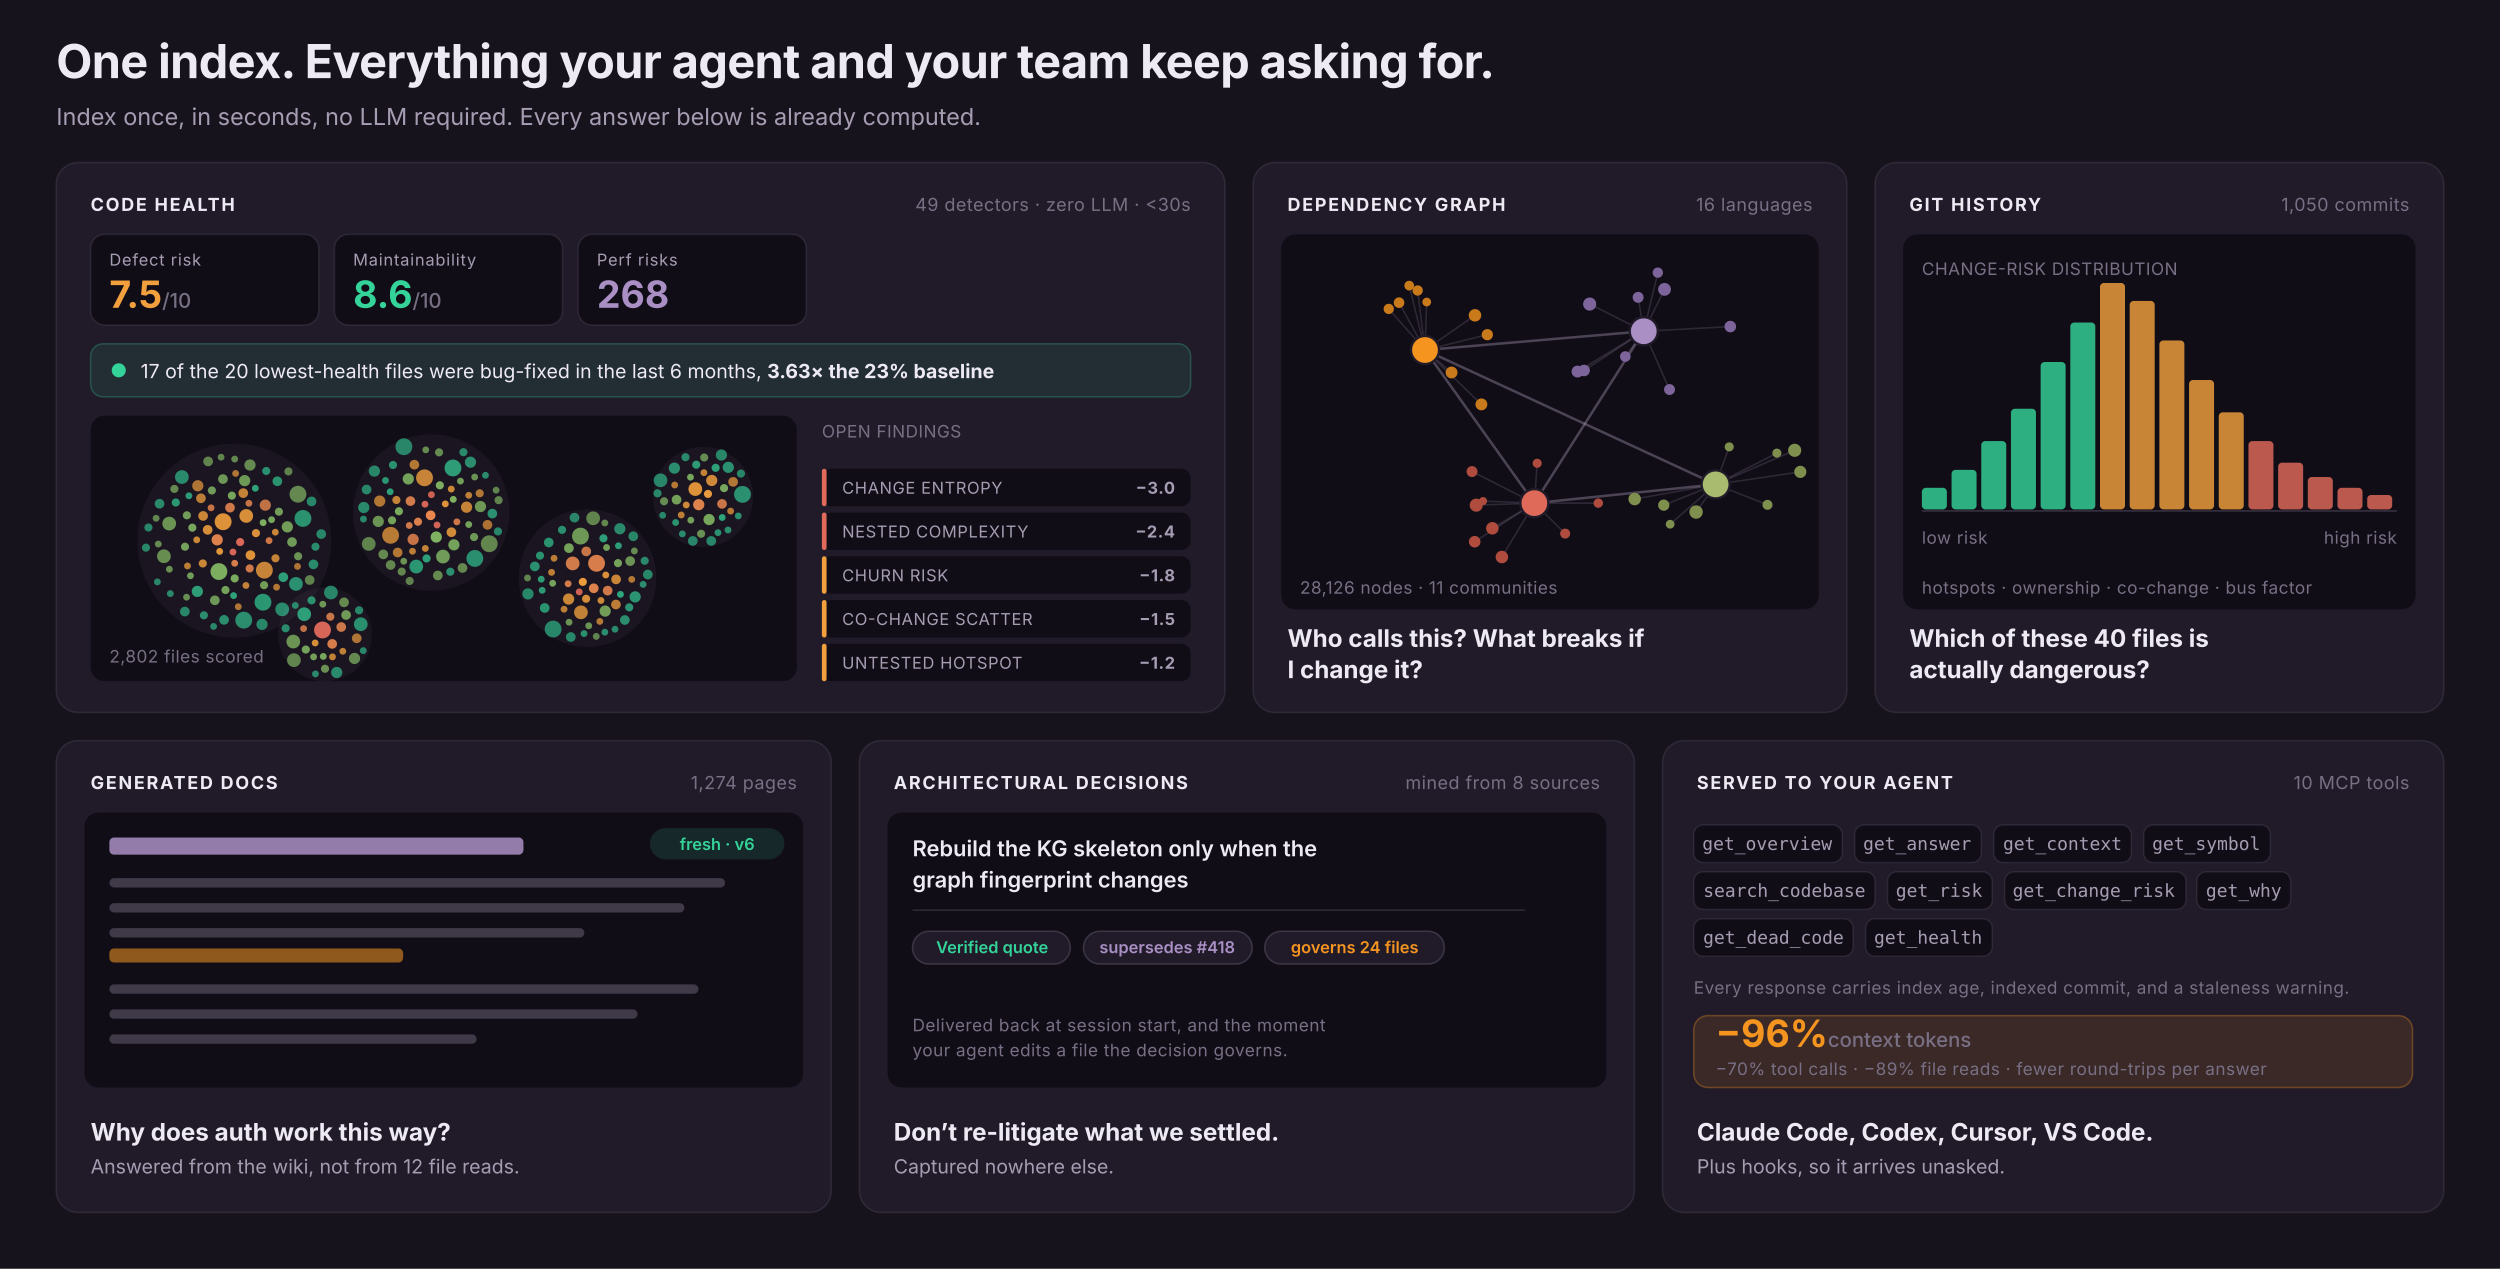
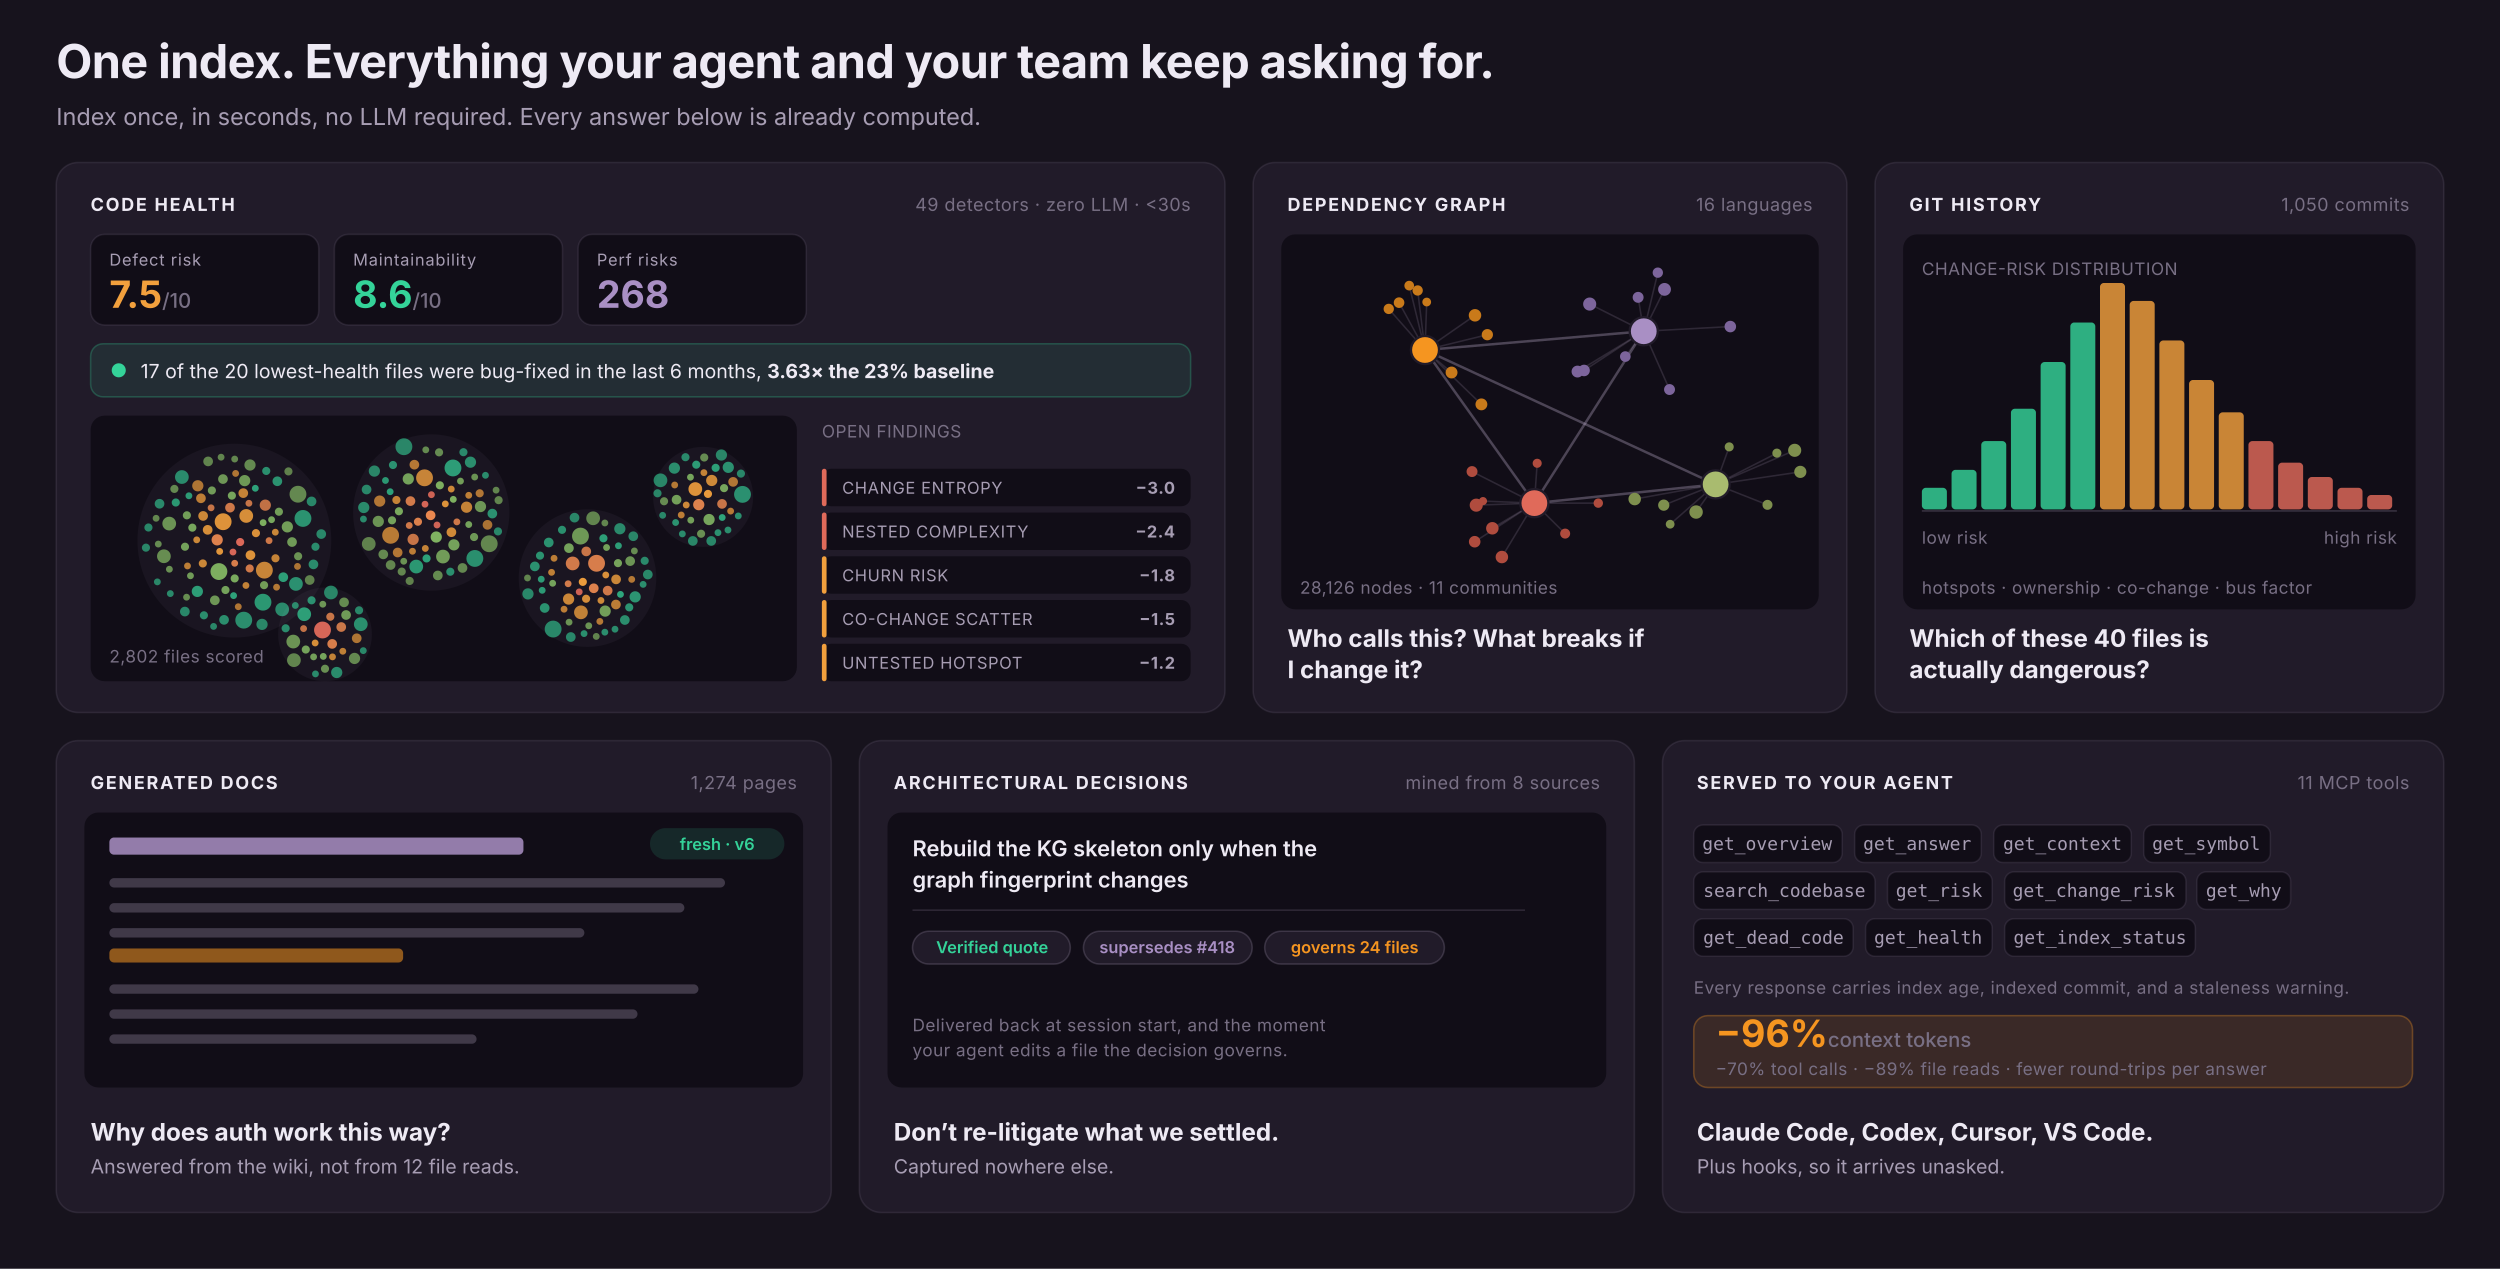
- <svg xmlns="http://www.w3.org/2000/svg" width="1600" height="812" viewBox="0 0 1600 812" role="img" aria-label="repowise: one index producing code health, a dependency graph, git history, generated docs, architectural decisions, and ten MCP tools">
+ <svg xmlns="http://www.w3.org/2000/svg" width="1600" height="812" viewBox="0 0 1600 812" role="img" aria-label="repowise: one index producing code health, a dependency graph, git history, generated docs, architectural decisions, and eleven MCP tools">
  <style>
  text { font-family: -apple-system, BlinkMacSystemFont, "Segoe UI", Inter, Helvetica, Arial, sans-serif; }
  .h1   { font-size: 30px; font-weight: 700; fill: #EEEAF4; letter-spacing: -.4px; }
  .sub  { font-size: 15px; fill: #A79DB3; }
  .lbl  { font-size: 11.5px; font-weight: 700; fill: #EEEAF4; letter-spacing: 1.1px; }
  .kick { font-size: 11.5px; fill: #786F84; letter-spacing: .3px; }
  .cap  { font-size: 11px; fill: #786F84; letter-spacing: .3px; }
  .out  { font-size: 15.5px; font-weight: 650; fill: #EEEAF4; }
  .outsub { font-size: 12.5px; fill: #A79DB3; }
  .chiplbl { font-size: 10.5px; fill: #A79DB3; letter-spacing: .5px; text-transform: uppercase; }
  .chipval { font-size: 24px; font-weight: 700; }
  .chipunit { font-size: 13px; font-weight: 500; fill: #786F84; }
  .trust { font-size: 12.5px; fill: #EEEAF4; }
  .find { font-size: 10.5px; fill: #A79DB3; letter-spacing: .4px; }
  .dec  { font-size: 14px; font-weight: 600; fill: #EEEAF4; }
  .pill { font-size: 10.5px; font-weight: 600; }
  .mono { font-size: 11.5px; fill: #A79DB3; font-family: ui-monospace, SFMono-Regular, "SF Mono", Menlo, Consolas, monospace; }
</style>
  <rect width="1600" height="812" fill="#17131D" />
  <text x="36" y="50" class="h1">One index. Everything your agent and your team keep asking for.</text>
  <text x="36" y="80" class="sub">Index once, in seconds, no LLM required. Every answer below is already computed.</text>
  <rect x="36" y="104" width="748" height="352" rx="14" fill="#211B29" stroke="rgba(213,197,232,.10)" stroke-width="1" />
  <text x="58" y="135" class="lbl">CODE HEALTH</text>
  <text x="762" y="135" class="kick" text-anchor="end">49 detectors · zero LLM · &lt;30s</text>
  <rect x="58" y="150" width="146" height="58" rx="9" fill="#110D17" stroke="rgba(213,197,232,.10)" />
  <text x="70" y="170" class="chiplbl">Defect risk</text>
  <text x="70" y="197" class="chipval" fill="#F2A03D">7.5<tspan class="chipunit">/10</tspan>
  </text>
  <rect x="214" y="150" width="146" height="58" rx="9" fill="#110D17" stroke="rgba(213,197,232,.10)" />
  <text x="226" y="170" class="chiplbl">Maintainability</text>
  <text x="226" y="197" class="chipval" fill="#34D399">8.6<tspan class="chipunit">/10</tspan>
  </text>
  <rect x="370" y="150" width="146" height="58" rx="9" fill="#110D17" stroke="rgba(213,197,232,.10)" />
  <text x="382" y="170" class="chiplbl">Perf risks</text>
  <text x="382" y="197" class="chipval" fill="#A98FC4">268<tspan class="chipunit" />
  </text>
  <rect x="58" y="220" width="704" height="34" rx="8" fill="rgba(52,211,153,.10)" stroke="rgba(52,211,153,.26)" />
  <circle cx="76" cy="237" r="4.5" fill="#34D399" />
  <text x="90" y="242" class="trust">17 of the 20 lowest-health files were bug-fixed in the last 6 months, <tspan font-weight="700">3.63× the 23% baseline</tspan>
  </text>
  <rect x="58" y="266" width="452" height="170" rx="9" fill="#110D17" />
  <clipPath id="galaxy">
    <rect x="58" y="266" width="452" height="170" rx="9" />
  </clipPath>
  <g clip-path="url(#galaxy)">
    <circle cx="150" cy="346" r="62" fill="rgba(213,197,232,.05)" />
    <circle cx="140.1" cy="365.8" r="5.4" fill="#8FCB6B" opacity="0.84" />
    <circle cx="157.6" cy="330.2" r="4.4" fill="#F2A03D" opacity="0.87" />
    <circle cx="139.0" cy="345.5" r="3.6" fill="#EE8A50" opacity="0.92" />
    <circle cx="152.5" cy="388.3" r="2.2" fill="#F2A03D" opacity="0.69" />
    <circle cx="169.2" cy="364.9" r="5.4" fill="#F2A03D" opacity="0.80" />
    <circle cx="190.4" cy="362.5" r="2.2" fill="#F2A03D" opacity="0.68" />
    <circle cx="200.6" cy="361.2" r="3.1" fill="#34D399" opacity="0.62" />
    <circle cx="108.3" cy="335.1" r="4.4" fill="#8FCB6B" opacity="0.69" />
    <circle cx="168.3" cy="385.4" r="5.4" fill="#34D399" opacity="0.68" />
    <circle cx="189.4" cy="373.7" r="4.4" fill="#34D399" opacity="0.65" />
    <circle cx="156.6" cy="307.6" r="3.6" fill="#8FCB6B" opacity="0.72" />
    <circle cx="150.2" cy="370.2" r="2.6" fill="#8FCB6B" opacity="0.82" />
    <circle cx="137.5" cy="384.2" r="3.1" fill="#8FCB6B" opacity="0.71" />
    <circle cx="136.7" cy="400.9" r="2.2" fill="#34D399" opacity="0.59" />
    <circle cx="100.7" cy="372.4" r="2.2" fill="#34D399" opacity="0.59" />
    <circle cx="102.1" cy="322.4" r="3.1" fill="#34D399" opacity="0.61" />
    <circle cx="126.3" cy="378.5" r="3.6" fill="#34D399" opacity="0.71" />
    <circle cx="142.8" cy="333.9" r="5.4" fill="#F2A03D" opacity="0.90" />
    <circle cx="118.3" cy="391.4" r="3.1" fill="#34D399" opacity="0.60" />
    <circle cx="160.3" cy="355.3" r="3.1" fill="#F2A03D" opacity="0.90" />
    <circle cx="169.8" cy="323.3" r="3.6" fill="#EE8A50" opacity="0.78" />
    <circle cx="135.6" cy="313.9" r="2.6" fill="#8FCB6B" opacity="0.74" />
    <circle cx="201.9" cy="349.9" r="2.6" fill="#34D399" opacity="0.62" />
    <circle cx="186.9" cy="346.9" r="3.1" fill="#8FCB6B" opacity="0.73" />
    <circle cx="193.9" cy="331.8" r="5.4" fill="#34D399" opacity="0.66" />
    <circle cx="190.7" cy="316.3" r="5.4" fill="#8FCB6B" opacity="0.63" />
    <circle cx="121.9" cy="368.5" r="2.2" fill="#8FCB6B" opacity="0.74" />
    <circle cx="129.8" cy="360.6" r="2.6" fill="#F2A03D" opacity="0.82" />
    <circle cx="172.2" cy="346.0" r="2.2" fill="#EE8A50" opacity="0.84" />
    <circle cx="118.4" cy="349.9" r="2.6" fill="#8FCB6B" opacity="0.77" />
    <circle cx="119.4" cy="382.2" r="2.2" fill="#8FCB6B" opacity="0.66" />
    <circle cx="178.5" cy="327.5" r="2.6" fill="#8FCB6B" opacity="0.75" />
    <circle cx="111.6" cy="312.9" r="2.6" fill="#8FCB6B" opacity="0.63" />
    <circle cx="170.4" cy="301.4" r="2.6" fill="#34D399" opacity="0.64" />
    <circle cx="101.3" cy="348.2" r="2.2" fill="#8FCB6B" opacity="0.65" />
    <circle cx="205.6" cy="341.8" r="3.1" fill="#34D399" opacity="0.60" />
    <circle cx="181.3" cy="369.4" r="3.1" fill="#34D399" opacity="0.72" />
    <circle cx="160.0" cy="297.6" r="3.6" fill="#8FCB6B" opacity="0.64" />
    <circle cx="108.4" cy="364.3" r="2.2" fill="#8FCB6B" opacity="0.67" />
    <circle cx="159.8" cy="363.8" r="2.6" fill="#EE8A50" opacity="0.85" />
    <circle cx="104.9" cy="356.0" r="4.4" fill="#8FCB6B" opacity="0.66" />
    <circle cx="99.9" cy="331.7" r="2.2" fill="#8FCB6B" opacity="0.62" />
    <circle cx="130.0" cy="330.2" r="3.1" fill="#F2A03D" opacity="0.82" />
    <circle cx="133.2" cy="295.3" r="3.1" fill="#8FCB6B" opacity="0.61" />
    <circle cx="128.6" cy="318.9" r="3.1" fill="#F2A03D" opacity="0.75" />
    <circle cx="176.2" cy="340.6" r="2.2" fill="#F2A03D" opacity="0.81" />
    <circle cx="93.4" cy="350.5" r="2.6" fill="#34D399" opacity="0.59" />
    <circle cx="120.0" cy="362.2" r="2.2" fill="#F2A03D" opacity="0.75" />
    <circle cx="120.9" cy="317.3" r="2.2" fill="#34D399" opacity="0.70" />
    <circle cx="173.8" cy="332.6" r="2.2" fill="#8FCB6B" opacity="0.80" />
    <circle cx="177.5" cy="308.0" r="3.1" fill="#34D399" opacity="0.66" />
    <circle cx="149.1" cy="353.3" r="2.2" fill="#E06A5A" opacity="0.95" />
    <circle cx="143.4" cy="396.7" r="3.1" fill="#34D399" opacity="0.63" />
    <circle cx="126.6" cy="310.9" r="3.6" fill="#F2A03D" opacity="0.69" />
    <circle cx="147.2" cy="324.9" r="3.1" fill="#EE8A50" opacity="0.85" />
    <circle cx="148.4" cy="317.2" r="2.6" fill="#8FCB6B" opacity="0.79" />
    <circle cx="140.6" cy="352.9" r="2.2" fill="#F2A03D" opacity="0.92" />
    <circle cx="142.7" cy="306.6" r="3.1" fill="#8FCB6B" opacity="0.71" />
    <circle cx="150.8" cy="303.0" r="2.2" fill="#F2A03D" opacity="0.69" />
    <circle cx="183.9" cy="337.2" r="3.6" fill="#8FCB6B" opacity="0.75" />
    <circle cx="198.2" cy="371.2" r="3.1" fill="#8FCB6B" opacity="0.60" />
    <circle cx="167.7" cy="399.6" r="3.6" fill="#34D399" opacity="0.59" />
    <circle cx="95.0" cy="337.6" r="2.6" fill="#34D399" opacity="0.60" />
    <circle cx="150.2" cy="293.8" r="2.2" fill="#8FCB6B" opacity="0.62" />
    <circle cx="109.0" cy="379.9" r="2.2" fill="#34D399" opacity="0.61" />
    <circle cx="123.1" cy="337.7" r="2.6" fill="#8FCB6B" opacity="0.80" />
    <circle cx="159.3" cy="322.1" r="2.2" fill="#EE8A50" opacity="0.81" />
    <circle cx="157.4" cy="374.7" r="2.2" fill="#F2A03D" opacity="0.78" />
    <circle cx="184.6" cy="301.7" r="2.6" fill="#8FCB6B" opacity="0.59" />
    <circle cx="144.3" cy="377.6" r="2.6" fill="#8FCB6B" opacity="0.77" />
    <circle cx="130.5" cy="393.8" r="2.6" fill="#34D399" opacity="0.63" />
    <circle cx="163.8" cy="341.2" r="2.6" fill="#F2A03D" opacity="0.89" />
    <circle cx="177.0" cy="375.8" r="2.2" fill="#F2A03D" opacity="0.71" />
    <circle cx="150.2" cy="360.5" r="2.2" fill="#EE8A50" opacity="0.89" />
    <circle cx="155.7" cy="315.6" r="3.1" fill="#F2A03D" opacity="0.78" />
    <circle cx="180.6" cy="390.0" r="4.4" fill="#34D399" opacity="0.61" />
    <circle cx="176.3" cy="357.3" r="2.6" fill="#F2A03D" opacity="0.79" />
    <circle cx="156.0" cy="396.9" r="5.4" fill="#34D399" opacity="0.63" />
    <circle cx="153.7" cy="346.9" r="2.6" fill="#E06A5A" opacity="0.97" />
    <circle cx="135.1" cy="325.0" r="2.2" fill="#EE8A50" opacity="0.81" />
    <circle cx="119.6" cy="329.8" r="2.6" fill="#8FCB6B" opacity="0.75" />
    <circle cx="116.4" cy="305.3" r="4.4" fill="#34D399" opacity="0.62" />
    <circle cx="169.0" cy="374.5" r="2.6" fill="#8FCB6B" opacity="0.75" />
    <circle cx="141.5" cy="292.6" r="2.2" fill="#8FCB6B" opacity="0.61" />
    <circle cx="125.9" cy="345.5" r="2.2" fill="#F2A03D" opacity="0.82" />
    <circle cx="163.4" cy="312.5" r="2.2" fill="#34D399" opacity="0.74" />
    <circle cx="112.5" cy="321.6" r="2.6" fill="#34D399" opacity="0.68" />
    <circle cx="199.4" cy="320.9" r="3.1" fill="#34D399" opacity="0.60" />
    <circle cx="168.4" cy="334.5" r="2.2" fill="#8FCB6B" opacity="0.84" />
    <circle cx="132.9" cy="339.1" r="3.1" fill="#F2A03D" opacity="0.87" />
    <circle cx="190.8" cy="356.0" r="2.6" fill="#8FCB6B" opacity="0.69" />
    <circle cx="149.5" cy="381.2" r="2.2" fill="#34D399" opacity="0.74" />
    <circle cx="276" cy="328" r="50" fill="rgba(213,197,232,.05)" />
    <circle cx="250.0" cy="342.6" r="5.4" fill="#F2A03D" opacity="0.73" />
    <circle cx="262.7" cy="320.7" r="3.1" fill="#EE8A50" opacity="0.86" />
    <circle cx="307.0" cy="315.7" r="2.6" fill="#F2A03D" opacity="0.70" />
    <circle cx="303.9" cy="357.4" r="5.4" fill="#34D399" opacity="0.64" />
    <circle cx="251.5" cy="297.6" r="2.6" fill="#34D399" opacity="0.65" />
    <circle cx="250.0" cy="361.6" r="3.1" fill="#8FCB6B" opacity="0.62" />
    <circle cx="258.5" cy="285.9" r="5.4" fill="#34D399" opacity="0.59" />
    <circle cx="315.1" cy="328.7" r="3.1" fill="#34D399" opacity="0.65" />
    <circle cx="261.3" cy="306.5" r="3.6" fill="#8FCB6B" opacity="0.77" />
    <circle cx="290.5" cy="348.7" r="3.6" fill="#8FCB6B" opacity="0.77" />
    <circle cx="296.6" cy="289.4" r="2.6" fill="#34D399" opacity="0.61" />
    <circle cx="266.4" cy="362.6" r="4.4" fill="#34D399" opacity="0.68" />
    <circle cx="280.2" cy="368.3" r="3.1" fill="#8FCB6B" opacity="0.64" />
    <circle cx="283.5" cy="356.2" r="4.4" fill="#8FCB6B" opacity="0.74" />
    <circle cx="303.8" cy="305.3" r="2.2" fill="#8FCB6B" opacity="0.68" />
    <circle cx="313.1" cy="348.0" r="5.4" fill="#8FCB6B" opacity="0.62" />
    <circle cx="253.7" cy="320.0" r="2.6" fill="#F2A03D" opacity="0.79" />
    <circle cx="242.1" cy="333.7" r="3.6" fill="#8FCB6B" opacity="0.69" />
    <circle cx="265.2" cy="297.4" r="3.1" fill="#F2A03D" opacity="0.71" />
    <circle cx="272.0" cy="322.7" r="2.2" fill="#E06A5A" opacity="0.94" />
    <circle cx="300.0" cy="317.0" r="2.2" fill="#F2A03D" opacity="0.76" />
    <circle cx="232.6" cy="332.2" r="2.2" fill="#34D399" opacity="0.61" />
    <circle cx="261.9" cy="336.3" r="2.2" fill="#EE8A50" opacity="0.85" />
    <circle cx="234.6" cy="313.3" r="3.1" fill="#34D399" opacity="0.60" />
    <circle cx="264.4" cy="345.2" r="3.6" fill="#EE8A50" opacity="0.81" />
    <circle cx="300.0" cy="335.7" r="2.2" fill="#8FCB6B" opacity="0.77" />
    <circle cx="289.9" cy="299.5" r="5.4" fill="#34D399" opacity="0.71" />
    <circle cx="279.7" cy="336.0" r="2.2" fill="#E06A5A" opacity="0.92" />
    <circle cx="288.8" cy="313.0" r="2.2" fill="#F2A03D" opacity="0.82" />
    <circle cx="307.5" cy="324.2" r="3.6" fill="#8FCB6B" opacity="0.71" />
    <circle cx="303.4" cy="343.7" r="2.6" fill="#8FCB6B" opacity="0.72" />
    <circle cx="279.2" cy="343.7" r="3.6" fill="#8FCB6B" opacity="0.86" />
    <circle cx="271.7" cy="305.8" r="5.4" fill="#F2A03D" opacity="0.80" />
    <circle cx="285.0" cy="322.5" r="2.2" fill="#F2A03D" opacity="0.90" />
    <circle cx="239.6" cy="301.5" r="3.6" fill="#34D399" opacity="0.59" />
    <circle cx="245.3" cy="354.8" r="3.1" fill="#8FCB6B" opacity="0.63" />
    <circle cx="258.4" cy="359.2" r="2.2" fill="#8FCB6B" opacity="0.68" />
    <circle cx="298.6" cy="324.6" r="3.6" fill="#F2A03D" opacity="0.79" />
    <circle cx="275.6" cy="329.8" r="3.1" fill="#EE8A50" opacity="0.98" />
    <circle cx="243.0" cy="320.7" r="3.6" fill="#F2A03D" opacity="0.70" />
    <circle cx="288.2" cy="365.9" r="2.6" fill="#34D399" opacity="0.64" />
    <circle cx="255.3" cy="327.2" r="2.6" fill="#8FCB6B" opacity="0.81" />
    <circle cx="236.0" cy="348.1" r="4.4" fill="#8FCB6B" opacity="0.60" />
    <circle cx="317.5" cy="313.7" r="2.2" fill="#8FCB6B" opacity="0.61" />
    <circle cx="310.7" cy="304.2" r="2.2" fill="#34D399" opacity="0.62" />
    <circle cx="292.4" cy="334.0" r="2.2" fill="#EE8A50" opacity="0.84" />
    <circle cx="281.5" cy="310.6" r="2.6" fill="#8FCB6B" opacity="0.84" />
    <circle cx="273.0" cy="357.4" r="2.6" fill="#34D399" opacity="0.73" />
    <circle cx="281.0" cy="289.5" r="2.6" fill="#8FCB6B" opacity="0.65" />
    <circle cx="276.1" cy="316.6" r="2.2" fill="#E06A5A" opacity="0.90" />
    <circle cx="246.7" cy="307.5" r="2.2" fill="#34D399" opacity="0.68" />
    <circle cx="312.0" cy="335.9" r="3.1" fill="#F2A03D" opacity="0.67" />
    <circle cx="232.8" cy="324.8" r="3.6" fill="#34D399" opacity="0.61" />
    <circle cx="250.9" cy="333.0" r="2.6" fill="#8FCB6B" opacity="0.77" />
    <circle cx="290.1" cy="319.6" r="2.2" fill="#8FCB6B" opacity="0.85" />
    <circle cx="257.1" cy="365.8" r="2.6" fill="#8FCB6B" opacity="0.62" />
    <circle cx="249.7" cy="314.7" r="2.2" fill="#34D399" opacity="0.73" />
    <circle cx="318.7" cy="340.1" r="2.6" fill="#34D399" opacity="0.60" />
    <circle cx="272.5" cy="287.9" r="2.2" fill="#8FCB6B" opacity="0.64" />
    <circle cx="264.0" cy="352.8" r="2.2" fill="#F2A03D" opacity="0.75" />
    <circle cx="296.0" cy="363.5" r="3.1" fill="#8FCB6B" opacity="0.63" />
    <circle cx="267.5" cy="333.9" r="2.6" fill="#EE8A50" opacity="0.91" />
    <circle cx="301.1" cy="295.8" r="3.6" fill="#34D399" opacity="0.63" />
    <circle cx="319.1" cy="320.1" r="2.6" fill="#8FCB6B" opacity="0.61" />
    <circle cx="254.5" cy="353.6" r="3.1" fill="#F2A03D" opacity="0.70" />
    <circle cx="272.2" cy="351.0" r="2.2" fill="#F2A03D" opacity="0.79" />
    <circle cx="262.2" cy="371.8" r="2.6" fill="#8FCB6B" opacity="0.59" />
    <circle cx="294.7" cy="307.9" r="2.2" fill="#8FCB6B" opacity="0.75" />
    <circle cx="288.9" cy="340.6" r="3.1" fill="#F2A03D" opacity="0.84" />
    <circle cx="376" cy="370" r="44" fill="rgba(213,197,232,.05)" />
    <circle cx="403.3" cy="359.1" r="3.1" fill="#8FCB6B" opacity="0.70" />
    <circle cx="411.6" cy="374.0" r="2.2" fill="#34D399" opacity="0.63" />
    <circle cx="371.8" cy="391.9" r="4.4" fill="#F2A03D" opacity="0.77" />
    <circle cx="388.9" cy="378.0" r="3.1" fill="#EE8A50" opacity="0.85" />
    <circle cx="379.6" cy="331.7" r="4.4" fill="#8FCB6B" opacity="0.61" />
    <circle cx="354.0" cy="402.6" r="5.4" fill="#34D399" opacity="0.60" />
    <circle cx="387.3" cy="391.1" r="3.6" fill="#8FCB6B" opacity="0.75" />
    <circle cx="375.2" cy="352.9" r="3.1" fill="#EE8A50" opacity="0.82" />
    <circle cx="371.5" cy="343.1" r="5.4" fill="#8FCB6B" opacity="0.72" />
    <circle cx="402.7" cy="388.7" r="2.6" fill="#34D399" opacity="0.67" />
    <circle cx="381.8" cy="360.5" r="5.4" fill="#EE8A50" opacity="0.89" />
    <circle cx="384.6" cy="384.3" r="2.2" fill="#F2A03D" opacity="0.83" />
    <circle cx="396.7" cy="338.4" r="3.6" fill="#34D399" opacity="0.61" />
    <circle cx="375.1" cy="383.2" r="2.6" fill="#F2A03D" opacity="0.86" />
    <circle cx="346.4" cy="370.7" r="2.2" fill="#34D399" opacity="0.70" />
    <circle cx="376.8" cy="400.5" r="2.2" fill="#8FCB6B" opacity="0.69" />
    <circle cx="363.9" cy="383.4" r="3.6" fill="#F2A03D" opacity="0.82" />
    <circle cx="395.8" cy="349.3" r="2.2" fill="#34D399" opacity="0.71" />
    <circle cx="345.6" cy="355.6" r="2.6" fill="#34D399" opacity="0.66" />
    <circle cx="393.6" cy="402.7" r="2.2" fill="#34D399" opacity="0.62" />
    <circle cx="366.5" cy="360.6" r="4.4" fill="#EE8A50" opacity="0.86" />
    <circle cx="397.1" cy="380.4" r="2.2" fill="#34D399" opacity="0.76" />
    <circle cx="351.2" cy="347.2" r="3.1" fill="#34D399" opacity="0.66" />
    <circle cx="386.2" cy="344.5" r="2.6" fill="#34D399" opacity="0.72" />
    <circle cx="353.0" cy="366.3" r="2.2" fill="#F2A03D" opacity="0.76" />
    <circle cx="359.7" cy="339.1" r="2.6" fill="#34D399" opacity="0.64" />
    <circle cx="404.3" cy="370.8" r="2.2" fill="#F2A03D" opacity="0.71" />
    <circle cx="405.3" cy="343.2" r="3.1" fill="#34D399" opacity="0.59" />
    <circle cx="373.0" cy="372.4" r="2.6" fill="#F2A03D" opacity="0.96" />
    <circle cx="406.5" cy="382.0" r="3.6" fill="#34D399" opacity="0.67" />
    <circle cx="394.2" cy="386.9" r="3.1" fill="#F2A03D" opacity="0.75" />
    <circle cx="337.9" cy="380.1" r="3.6" fill="#34D399" opacity="0.60" />
    <circle cx="412.6" cy="358.9" r="2.6" fill="#34D399" opacity="0.61" />
    <circle cx="387.1" cy="404.6" r="2.2" fill="#34D399" opacity="0.63" />
    <circle cx="348.6" cy="389.1" r="3.1" fill="#34D399" opacity="0.66" />
    <circle cx="395.5" cy="360.4" r="2.6" fill="#8FCB6B" opacity="0.78" />
    <circle cx="337.6" cy="369.9" r="2.2" fill="#8FCB6B" opacity="0.61" />
    <circle cx="388.2" cy="350.4" r="2.2" fill="#8FCB6B" opacity="0.76" />
    <circle cx="365.3" cy="407.7" r="3.1" fill="#34D399" opacity="0.60" />
    <circle cx="381.6" cy="407.3" r="2.2" fill="#8FCB6B" opacity="0.61" />
    <circle cx="363.6" cy="373.6" r="2.2" fill="#EE8A50" opacity="0.87" />
    <circle cx="414.6" cy="367.7" r="3.1" fill="#34D399" opacity="0.60" />
    <circle cx="354.6" cy="357.3" r="2.2" fill="#F2A03D" opacity="0.75" />
    <circle cx="387.7" cy="368.0" r="2.2" fill="#F2A03D" opacity="0.88" />
    <circle cx="394.3" cy="370.8" r="3.1" fill="#F2A03D" opacity="0.81" />
    <circle cx="406.0" cy="352.6" r="2.2" fill="#8FCB6B" opacity="0.65" />
    <circle cx="399.9" cy="396.8" r="3.1" fill="#34D399" opacity="0.63" />
    <circle cx="380.0" cy="376.5" r="3.1" fill="#EE8A50" opacity="0.92" />
    <circle cx="370.7" cy="378.8" r="2.2" fill="#E06A5A" opacity="0.90" />
    <circle cx="364.1" cy="350.8" r="3.1" fill="#8FCB6B" opacity="0.77" />
    <circle cx="342.3" cy="362.5" r="3.1" fill="#34D399" opacity="0.65" />
    <circle cx="387.1" cy="334.7" r="2.2" fill="#8FCB6B" opacity="0.62" />
    <circle cx="367.7" cy="331.3" r="3.1" fill="#34D399" opacity="0.59" />
    <circle cx="353.7" cy="373.3" r="2.2" fill="#8FCB6B" opacity="0.77" />
    <circle cx="347.0" cy="377.8" r="2.2" fill="#34D399" opacity="0.69" />
    <circle cx="361.0" cy="389.9" r="2.2" fill="#F2A03D" opacity="0.75" />
    <circle cx="383.9" cy="397.7" r="2.2" fill="#F2A03D" opacity="0.71" />
    <circle cx="364.2" cy="398.2" r="2.2" fill="#8FCB6B" opacity="0.69" />
    <circle cx="373.8" cy="405.5" r="2.2" fill="#34D399" opacity="0.64" />
    <circle cx="450" cy="318" r="32" fill="rgba(213,197,232,.05)" />
    <circle cx="472.5" cy="330.2" r="2.2" fill="#34D399" opacity="0.64" />
    <circle cx="463.4" cy="312.4" r="2.6" fill="#8FCB6B" opacity="0.80" />
    <circle cx="424.1" cy="329.8" r="2.2" fill="#34D399" opacity="0.60" />
    <circle cx="439.2" cy="323.2" r="2.2" fill="#F2A03D" opacity="0.83" />
    <circle cx="475.2" cy="316.4" r="5.4" fill="#34D399" opacity="0.65" />
    <circle cx="445.0" cy="313.0" r="4.4" fill="#F2A03D" opacity="0.90" />
    <circle cx="445.6" cy="297.4" r="2.6" fill="#34D399" opacity="0.70" />
    <circle cx="453.8" cy="332.5" r="3.6" fill="#8FCB6B" opacity="0.79" />
    <circle cx="447.2" cy="323.0" r="3.6" fill="#EE8A50" opacity="0.92" />
    <circle cx="462.1" cy="322.5" r="3.1" fill="#EE8A50" opacity="0.82" />
    <circle cx="431.8" cy="310.4" r="2.2" fill="#F2A03D" opacity="0.72" />
    <circle cx="458.0" cy="299.4" r="2.6" fill="#34D399" opacity="0.72" />
    <circle cx="455.2" cy="346.2" r="3.1" fill="#34D399" opacity="0.60" />
    <circle cx="455.5" cy="307.5" r="3.6" fill="#F2A03D" opacity="0.83" />
    <circle cx="441.9" cy="305.4" r="2.2" fill="#8FCB6B" opacity="0.79" />
    <circle cx="432.4" cy="334.4" r="2.2" fill="#34D399" opacity="0.66" />
    <circle cx="433.0" cy="319.8" r="3.1" fill="#8FCB6B" opacity="0.76" />
    <circle cx="422.7" cy="307.4" r="4.4" fill="#34D399" opacity="0.59" />
    <circle cx="425.0" cy="320.8" r="2.6" fill="#8FCB6B" opacity="0.65" />
    <circle cx="466.1" cy="299.1" r="3.6" fill="#34D399" opacity="0.65" />
    <circle cx="450.7" cy="292.8" r="2.6" fill="#8FCB6B" opacity="0.65" />
    <circle cx="436.7" cy="341.7" r="2.2" fill="#34D399" opacity="0.62" />
    <circle cx="436.0" cy="329.6" r="2.2" fill="#F2A03D" opacity="0.75" />
    <circle cx="453.1" cy="316.1" r="2.6" fill="#F2A03D" opacity="0.95" />
    <circle cx="431.6" cy="299.6" r="3.6" fill="#34D399" opacity="0.63" />
    <circle cx="442.1" cy="332.9" r="2.2" fill="#8FCB6B" opacity="0.76" />
    <circle cx="448.7" cy="341.6" r="2.6" fill="#8FCB6B" opacity="0.67" />
    <circle cx="465.9" cy="339.2" r="2.2" fill="#34D399" opacity="0.63" />
    <circle cx="462.2" cy="331.2" r="2.2" fill="#34D399" opacity="0.75" />
    <circle cx="474.2" cy="303.1" r="2.6" fill="#34D399" opacity="0.60" />
    <circle cx="450.5" cy="302.5" r="2.2" fill="#F2A03D" opacity="0.78" />
    <circle cx="443.4" cy="346.2" r="3.1" fill="#34D399" opacity="0.59" />
    <circle cx="438.7" cy="292.6" r="2.6" fill="#34D399" opacity="0.61" />
    <circle cx="467.6" cy="327.1" r="2.2" fill="#F2A03D" opacity="0.72" />
    <circle cx="461.7" cy="291.2" r="3.6" fill="#34D399" opacity="0.59" />
    <circle cx="459.5" cy="340.9" r="2.2" fill="#34D399" opacity="0.65" />
    <circle cx="420.8" cy="315.7" r="2.6" fill="#34D399" opacity="0.59" />
    <circle cx="469.2" cy="308.4" r="3.1" fill="#F2A03D" opacity="0.70" />
    <circle cx="208" cy="406" r="30" fill="rgba(213,197,232,.05)" />
    <circle cx="215.5" cy="430.4" r="3.6" fill="#34D399" opacity="0.62" />
    <circle cx="194.3" cy="402.3" r="2.2" fill="#EE8A50" opacity="0.79" />
    <circle cx="230.9" cy="399.5" r="4.4" fill="#34D399" opacity="0.64" />
    <circle cx="206.4" cy="403.2" r="5.4" fill="#E06A5A" opacity="0.95" />
    <circle cx="226.9" cy="421.4" r="3.6" fill="#8FCB6B" opacity="0.63" />
    <circle cx="220.2" cy="385.5" r="3.1" fill="#8FCB6B" opacity="0.64" />
    <circle cx="194.7" cy="393.1" r="4.4" fill="#34D399" opacity="0.72" />
    <circle cx="187.7" cy="410.6" r="4.4" fill="#8FCB6B" opacity="0.69" />
    <circle cx="201.9" cy="431.3" r="2.2" fill="#34D399" opacity="0.61" />
    <circle cx="188.1" cy="422.5" r="4.4" fill="#8FCB6B" opacity="0.61" />
    <circle cx="219.4" cy="416.8" r="2.2" fill="#F2A03D" opacity="0.76" />
    <circle cx="200.7" cy="420.4" r="2.2" fill="#8FCB6B" opacity="0.76" />
    <circle cx="212.8" cy="420.4" r="2.2" fill="#F2A03D" opacity="0.77" />
    <circle cx="201.7" cy="411.5" r="2.2" fill="#F2A03D" opacity="0.87" />
    <circle cx="218.4" cy="401.3" r="3.1" fill="#EE8A50" opacity="0.83" />
    <circle cx="206.6" cy="386.7" r="2.2" fill="#8FCB6B" opacity="0.71" />
    <circle cx="211.4" cy="394.7" r="2.6" fill="#EE8A50" opacity="0.82" />
    <circle cx="182.8" cy="402.1" r="2.6" fill="#34D399" opacity="0.62" />
    <circle cx="212.6" cy="412.1" r="3.1" fill="#EE8A50" opacity="0.89" />
    <circle cx="232.5" cy="416.4" r="2.2" fill="#34D399" opacity="0.60" />
    <circle cx="221.5" cy="393.6" r="3.1" fill="#8FCB6B" opacity="0.73" />
    <circle cx="199.4" cy="384.2" r="2.6" fill="#34D399" opacity="0.65" />
    <circle cx="208.0" cy="428.0" r="2.6" fill="#8FCB6B" opacity="0.67" />
    <circle cx="211.8" cy="379.2" r="4.4" fill="#34D399" opacity="0.59" />
    <circle cx="206.9" cy="420.1" r="2.2" fill="#8FCB6B" opacity="0.79" />
    <circle cx="229.8" cy="390.6" r="2.6" fill="#34D399" opacity="0.60" />
    <circle cx="195.7" cy="415.7" r="2.6" fill="#8FCB6B" opacity="0.77" />
    <circle cx="228.3" cy="408.5" r="3.1" fill="#F2A03D" opacity="0.69" />
    <circle cx="189.0" cy="387.5" r="2.2" fill="#34D399" opacity="0.60" />
  </g>
  <text x="70" y="424" class="cap">2,802 files scored</text>
  <text x="526" y="280" class="cap">OPEN FINDINGS</text>
  <rect x="526" y="300" width="236" height="24" rx="6" fill="#110D17" />
  <rect x="526" y="300" width="3" height="24" rx="1.5" fill="#E06A5A" />
  <text x="539" y="316" class="find">CHANGE ENTROPY</text>
  <text x="752" y="316" class="find" fill="#E06A5A" text-anchor="end" font-weight="700">−3.0</text>
  <rect x="526" y="328" width="236" height="24" rx="6" fill="#110D17" />
  <rect x="526" y="328" width="3" height="24" rx="1.5" fill="#E06A5A" />
  <text x="539" y="344" class="find">NESTED COMPLEXITY</text>
  <text x="752" y="344" class="find" fill="#E06A5A" text-anchor="end" font-weight="700">−2.4</text>
  <rect x="526" y="356" width="236" height="24" rx="6" fill="#110D17" />
  <rect x="526" y="356" width="3" height="24" rx="1.5" fill="#F2A03D" />
  <text x="539" y="372" class="find">CHURN RISK</text>
  <text x="752" y="372" class="find" fill="#F2A03D" text-anchor="end" font-weight="700">−1.8</text>
  <rect x="526" y="384" width="236" height="24" rx="6" fill="#110D17" />
  <rect x="526" y="384" width="3" height="24" rx="1.5" fill="#F2A03D" />
  <text x="539" y="400" class="find">CO-CHANGE SCATTER</text>
  <text x="752" y="400" class="find" fill="#F2A03D" text-anchor="end" font-weight="700">−1.5</text>
  <rect x="526" y="412" width="236" height="24" rx="6" fill="#110D17" />
  <rect x="526" y="412" width="3" height="24" rx="1.5" fill="#F2A03D" />
  <text x="539" y="428" class="find">UNTESTED HOTSPOT</text>
  <text x="752" y="428" class="find" fill="#F2A03D" text-anchor="end" font-weight="700">−1.2</text>
  <rect x="802" y="104" width="380" height="352" rx="14" fill="#211B29" stroke="rgba(213,197,232,.10)" stroke-width="1" />
  <text x="824" y="135" class="lbl">DEPENDENCY GRAPH</text>
  <text x="1160" y="135" class="kick" text-anchor="end">16 languages</text>
  <rect x="820" y="150" width="344" height="240" rx="9" fill="#110D17" />
  <clipPath id="gclip">
    <rect x="820" y="150" width="344" height="240" rx="9" />
  </clipPath>
  <g clip-path="url(#gclip)">
    <line x1="944.0" y1="201.8" x2="912" y2="224" stroke="rgba(213,197,232,.15)" stroke-width="1" />
    <line x1="907.3" y1="185.9" x2="912" y2="224" stroke="rgba(213,197,232,.15)" stroke-width="1" />
    <line x1="913.1" y1="193.3" x2="912" y2="224" stroke="rgba(213,197,232,.15)" stroke-width="1" />
    <line x1="948.1" y1="258.8" x2="912" y2="224" stroke="rgba(213,197,232,.15)" stroke-width="1" />
    <line x1="901.9" y1="182.8" x2="912" y2="224" stroke="rgba(213,197,232,.15)" stroke-width="1" />
    <line x1="895.4" y1="193.7" x2="912" y2="224" stroke="rgba(213,197,232,.15)" stroke-width="1" />
    <line x1="888.8" y1="197.7" x2="912" y2="224" stroke="rgba(213,197,232,.15)" stroke-width="1" />
    <line x1="929.0" y1="238.4" x2="912" y2="224" stroke="rgba(213,197,232,.15)" stroke-width="1" />
    <line x1="951.9" y1="214.2" x2="912" y2="224" stroke="rgba(213,197,232,.15)" stroke-width="1" />
    <line x1="1040.2" y1="228.2" x2="1052" y2="212" stroke="rgba(213,197,232,.15)" stroke-width="1" />
    <line x1="1048.4" y1="190.3" x2="1052" y2="212" stroke="rgba(213,197,232,.15)" stroke-width="1" />
    <line x1="1068.5" y1="249.3" x2="1052" y2="212" stroke="rgba(213,197,232,.15)" stroke-width="1" />
    <line x1="1013.8" y1="237.1" x2="1052" y2="212" stroke="rgba(213,197,232,.15)" stroke-width="1" />
    <line x1="1009.6" y1="237.8" x2="1052" y2="212" stroke="rgba(213,197,232,.15)" stroke-width="1" />
    <line x1="1065.3" y1="185.2" x2="1052" y2="212" stroke="rgba(213,197,232,.15)" stroke-width="1" />
    <line x1="1017.4" y1="194.6" x2="1052" y2="212" stroke="rgba(213,197,232,.15)" stroke-width="1" />
    <line x1="1107.4" y1="209.0" x2="1052" y2="212" stroke="rgba(213,197,232,.15)" stroke-width="1" />
    <line x1="1061.0" y1="174.5" x2="1052" y2="212" stroke="rgba(213,197,232,.15)" stroke-width="1" />
    <line x1="944.8" y1="323.3" x2="982" y2="322" stroke="rgba(213,197,232,.15)" stroke-width="1" />
    <line x1="955.1" y1="338.1" x2="982" y2="322" stroke="rgba(213,197,232,.15)" stroke-width="1" />
    <line x1="1001.7" y1="341.5" x2="982" y2="322" stroke="rgba(213,197,232,.15)" stroke-width="1" />
    <line x1="1022.9" y1="322.0" x2="982" y2="322" stroke="rgba(213,197,232,.15)" stroke-width="1" />
    <line x1="961.2" y1="356.5" x2="982" y2="322" stroke="rgba(213,197,232,.15)" stroke-width="1" />
    <line x1="942.1" y1="301.8" x2="982" y2="322" stroke="rgba(213,197,232,.15)" stroke-width="1" />
    <line x1="943.8" y1="346.7" x2="982" y2="322" stroke="rgba(213,197,232,.15)" stroke-width="1" />
    <line x1="983.8" y1="296.5" x2="982" y2="322" stroke="rgba(213,197,232,.15)" stroke-width="1" />
    <line x1="949.1" y1="320.7" x2="982" y2="322" stroke="rgba(213,197,232,.15)" stroke-width="1" />
    <line x1="1131.2" y1="323.1" x2="1098" y2="310" stroke="rgba(213,197,232,.15)" stroke-width="1" />
    <line x1="1085.5" y1="327.7" x2="1098" y2="310" stroke="rgba(213,197,232,.15)" stroke-width="1" />
    <line x1="1106.7" y1="286.0" x2="1098" y2="310" stroke="rgba(213,197,232,.15)" stroke-width="1" />
    <line x1="1152.2" y1="302.0" x2="1098" y2="310" stroke="rgba(213,197,232,.15)" stroke-width="1" />
    <line x1="1068.9" y1="335.5" x2="1098" y2="310" stroke="rgba(213,197,232,.15)" stroke-width="1" />
    <line x1="1148.6" y1="288.2" x2="1098" y2="310" stroke="rgba(213,197,232,.15)" stroke-width="1" />
    <line x1="1064.8" y1="323.3" x2="1098" y2="310" stroke="rgba(213,197,232,.15)" stroke-width="1" />
    <line x1="1046.2" y1="319.4" x2="1098" y2="310" stroke="rgba(213,197,232,.15)" stroke-width="1" />
    <line x1="1137.2" y1="290.0" x2="1098" y2="310" stroke="rgba(213,197,232,.15)" stroke-width="1" />
    <line x1="912" y1="224" x2="1052" y2="212" stroke="rgba(213,197,232,.30)" stroke-width="1.6" />
    <line x1="912" y1="224" x2="982" y2="322" stroke="rgba(213,197,232,.30)" stroke-width="1.6" />
    <line x1="912" y1="224" x2="1098" y2="310" stroke="rgba(213,197,232,.30)" stroke-width="1.6" />
    <line x1="1052" y1="212" x2="982" y2="322" stroke="rgba(213,197,232,.30)" stroke-width="1.6" />
    <line x1="982" y1="322" x2="1098" y2="310" stroke="rgba(213,197,232,.30)" stroke-width="1.6" />
    <circle cx="912.0" cy="224.0" r="9.0" fill="#F59520" stroke="#211B29" stroke-width="1.5" />
    <circle cx="944.0" cy="201.8" r="4.0" fill="#C97A1A" />
    <circle cx="907.3" cy="185.9" r="3.3" fill="#C97A1A" />
    <circle cx="913.1" cy="193.3" r="2.8" fill="#C97A1A" />
    <circle cx="948.1" cy="258.8" r="3.8" fill="#C97A1A" />
    <circle cx="901.9" cy="182.8" r="3.1" fill="#C97A1A" />
    <circle cx="895.4" cy="193.7" r="3.4" fill="#C97A1A" />
    <circle cx="888.8" cy="197.7" r="3.3" fill="#C97A1A" />
    <circle cx="929.0" cy="238.4" r="3.8" fill="#C97A1A" />
    <circle cx="951.9" cy="214.2" r="3.6" fill="#C97A1A" />
    <circle cx="1052.0" cy="212.0" r="9.0" fill="#A98FC4" stroke="#211B29" stroke-width="1.5" />
    <circle cx="1040.2" cy="228.2" r="3.4" fill="#7D659C" />
    <circle cx="1048.4" cy="190.3" r="3.5" fill="#7D659C" />
    <circle cx="1068.5" cy="249.3" r="3.5" fill="#7D659C" />
    <circle cx="1013.8" cy="237.1" r="3.7" fill="#7D659C" />
    <circle cx="1009.6" cy="237.8" r="3.8" fill="#7D659C" />
    <circle cx="1065.3" cy="185.2" r="4.1" fill="#7D659C" />
    <circle cx="1017.4" cy="194.6" r="4.2" fill="#7D659C" />
    <circle cx="1107.4" cy="209.0" r="3.7" fill="#7D659C" />
    <circle cx="1061.0" cy="174.5" r="3.3" fill="#7D659C" />
    <circle cx="982.0" cy="322.0" r="9.0" fill="#E06A5A" stroke="#211B29" stroke-width="1.5" />
    <circle cx="944.8" cy="323.3" r="4.2" fill="#B04C3E" />
    <circle cx="955.1" cy="338.1" r="4.0" fill="#B04C3E" />
    <circle cx="1001.7" cy="341.5" r="3.2" fill="#B04C3E" />
    <circle cx="1022.9" cy="322.0" r="3.0" fill="#B04C3E" />
    <circle cx="961.2" cy="356.5" r="4.0" fill="#B04C3E" />
    <circle cx="942.1" cy="301.8" r="3.5" fill="#B04C3E" />
    <circle cx="943.8" cy="346.7" r="3.7" fill="#B04C3E" />
    <circle cx="983.8" cy="296.5" r="2.9" fill="#B04C3E" />
    <circle cx="949.1" cy="320.7" r="2.6" fill="#B04C3E" />
    <circle cx="1098.0" cy="310.0" r="9.0" fill="#A9BB6F" stroke="#211B29" stroke-width="1.5" />
    <circle cx="1131.2" cy="323.1" r="3.2" fill="#7E8F4E" />
    <circle cx="1085.5" cy="327.7" r="4.3" fill="#7E8F4E" />
    <circle cx="1106.7" cy="286.0" r="2.9" fill="#7E8F4E" />
    <circle cx="1152.2" cy="302.0" r="3.9" fill="#7E8F4E" />
    <circle cx="1068.9" cy="335.5" r="2.8" fill="#7E8F4E" />
    <circle cx="1148.6" cy="288.2" r="4.2" fill="#7E8F4E" />
    <circle cx="1064.8" cy="323.3" r="3.6" fill="#7E8F4E" />
    <circle cx="1046.2" cy="319.4" r="4.0" fill="#7E8F4E" />
    <circle cx="1137.2" cy="290.0" r="2.9" fill="#7E8F4E" />
  </g>
  <text x="832" y="380" class="cap">28,126 nodes · 11 communities</text>
  <text x="824" y="414" class="out">Who calls this? What breaks if</text>
  <text x="824" y="434" class="out">I change it?</text>
  <rect x="1200" y="104" width="364" height="352" rx="14" fill="#211B29" stroke="rgba(213,197,232,.10)" stroke-width="1" />
  <text x="1222" y="135" class="lbl">GIT HISTORY</text>
  <text x="1542" y="135" class="kick" text-anchor="end">1,050 commits</text>
  <rect x="1218" y="150" width="328" height="240" rx="9" fill="#110D17" />
  <rect x="1230.0" y="312.2" width="16.0" height="13.8" rx="2.5" fill="#34D399" opacity="0.82" />
  <rect x="1249.0" y="300.7" width="16.0" height="25.3" rx="2.5" fill="#34D399" opacity="0.82" />
  <rect x="1268.0" y="282.3" width="16.0" height="43.7" rx="2.5" fill="#34D399" opacity="0.82" />
  <rect x="1287.0" y="261.6" width="16.0" height="64.4" rx="2.5" fill="#34D399" opacity="0.82" />
  <rect x="1306.0" y="231.7" width="16.0" height="94.3" rx="2.5" fill="#34D399" opacity="0.82" />
  <rect x="1325.0" y="206.4" width="16.0" height="119.6" rx="2.5" fill="#34D399" opacity="0.82" />
  <rect x="1344.0" y="181.1" width="16.0" height="144.9" rx="2.5" fill="#F2A03D" opacity="0.82" />
  <rect x="1363.0" y="192.6" width="16.0" height="133.4" rx="2.5" fill="#F2A03D" opacity="0.82" />
  <rect x="1382.0" y="217.9" width="16.0" height="108.1" rx="2.5" fill="#F2A03D" opacity="0.82" />
  <rect x="1401.0" y="243.2" width="16.0" height="82.8" rx="2.5" fill="#F2A03D" opacity="0.82" />
  <rect x="1420.0" y="263.9" width="16.0" height="62.1" rx="2.5" fill="#F2A03D" opacity="0.82" />
  <rect x="1439.0" y="282.3" width="16.0" height="43.7" rx="2.5" fill="#E06A5A" opacity="0.82" />
  <rect x="1458.0" y="296.1" width="16.0" height="29.9" rx="2.5" fill="#E06A5A" opacity="0.82" />
  <rect x="1477.0" y="305.3" width="16.0" height="20.7" rx="2.5" fill="#E06A5A" opacity="0.82" />
  <rect x="1496.0" y="312.2" width="16.0" height="13.8" rx="2.5" fill="#E06A5A" opacity="0.82" />
  <rect x="1515.0" y="316.8" width="16.0" height="9.2" rx="2.5" fill="#E06A5A" opacity="0.82" />
  <line x1="1230" y1="327" x2="1534" y2="327" stroke="rgba(213,197,232,.20)" />
  <text x="1230" y="348" class="cap">low risk</text>
  <text x="1534" y="348" class="cap" text-anchor="end">high risk</text>
  <text x="1230" y="176" class="cap">CHANGE-RISK DISTRIBUTION</text>
  <text x="1230" y="380" class="cap">hotspots · ownership · co-change · bus factor</text>
  <text x="1222" y="414" class="out">Which of these 40 files is</text>
  <text x="1222" y="434" class="out">actually dangerous?</text>
  <rect x="36" y="474" width="496" height="302" rx="14" fill="#211B29" stroke="rgba(213,197,232,.10)" stroke-width="1" />
  <text x="58" y="505" class="lbl">GENERATED DOCS</text>
  <text x="510" y="505" class="kick" text-anchor="end">1,274 pages</text>
  <rect x="54" y="520" width="460" height="176" rx="9" fill="#110D17" />
  <rect x="70" y="536" width="265" height="11" rx="3" fill="#A98FC4" opacity=".85" />
  <rect x="70" y="562" width="394" height="6" rx="3" fill="rgba(213,197,232,.24)" />
  <rect x="70" y="578" width="368" height="6" rx="3" fill="rgba(213,197,232,.24)" />
  <rect x="70" y="594" width="304" height="6" rx="3" fill="rgba(213,197,232,.24)" />
  <rect x="70" y="607" width="188" height="9" rx="3" fill="#F59520" opacity=".55" />
  <rect x="70" y="630" width="377" height="6" rx="3" fill="rgba(213,197,232,.24)" />
  <rect x="70" y="646" width="338" height="6" rx="3" fill="rgba(213,197,232,.24)" />
  <rect x="70" y="662" width="235" height="6" rx="3" fill="rgba(213,197,232,.24)" />
  <rect x="416" y="530" width="86" height="20" rx="10" fill="rgba(52,211,153,.14)" />
  <text x="459" y="544" class="pill" fill="#34D399" text-anchor="middle">fresh · v6</text>
  <text x="58" y="730" class="out">Why does auth work this way?</text>
  <text x="58" y="751" class="outsub">Answered from the wiki, not from 12 file reads.</text>
  <rect x="550" y="474" width="496" height="302" rx="14" fill="#211B29" stroke="rgba(213,197,232,.10)" stroke-width="1" />
  <text x="572" y="505" class="lbl">ARCHITECTURAL DECISIONS</text>
  <text x="1024" y="505" class="kick" text-anchor="end">mined from 8 sources</text>
  <rect x="568" y="520" width="460" height="176" rx="9" fill="#110D17" />
  <text x="584" y="548" class="dec">Rebuild the KG skeleton only when the</text>
  <text x="584" y="568" class="dec">graph fingerprint changes</text>
  <rect x="584" y="582" width="392" height="1" fill="rgba(213,197,232,.15)" />
  <rect x="584" y="596" width="101" height="21" rx="10.5" fill="#211B29" stroke="rgba(213,197,232,.18)" />
  <text x="635" y="610" class="pill" fill="#34D399" text-anchor="middle">Verified quote</text>
  <rect x="693.4" y="596" width="108" height="21" rx="10.5" fill="#211B29" stroke="rgba(213,197,232,.18)" />
  <text x="747" y="610" class="pill" fill="#A98FC4" text-anchor="middle">supersedes #418</text>
  <rect x="809.4" y="596" width="115" height="21" rx="10.5" fill="#211B29" stroke="rgba(213,197,232,.18)" />
  <text x="867" y="610" class="pill" fill="#F59520" text-anchor="middle">governs 24 files</text>
  <text x="584" y="660" class="cap">Delivered back at session start, and the moment</text>
  <text x="584" y="676" class="cap">your agent edits a file the decision governs.</text>
  <text x="572" y="730" class="out">Don’t re-litigate what we settled.</text>
  <text x="572" y="751" class="outsub">Captured nowhere else.</text>
  <rect x="1064" y="474" width="500" height="302" rx="14" fill="#211B29" stroke="rgba(213,197,232,.10)" stroke-width="1" />
  <text x="1086" y="505" class="lbl">SERVED TO YOUR AGENT</text>
-   <text x="1542" y="505" class="kick" text-anchor="end">10 MCP tools</text>
+   <text x="1542" y="505" class="kick" text-anchor="end">11 MCP tools</text>
  <rect x="1084" y="528" width="95" height="24" rx="6" fill="#110D17" stroke="rgba(213,197,232,.10)" />
  <text x="1131" y="544" class="mono" text-anchor="middle">get_overview</text>
  <rect x="1187" y="528" width="81" height="24" rx="6" fill="#110D17" stroke="rgba(213,197,232,.10)" />
  <text x="1227" y="544" class="mono" text-anchor="middle">get_answer</text>
  <rect x="1276" y="528" width="88" height="24" rx="6" fill="#110D17" stroke="rgba(213,197,232,.10)" />
  <text x="1320" y="544" class="mono" text-anchor="middle">get_context</text>
  <rect x="1372" y="528" width="81" height="24" rx="6" fill="#110D17" stroke="rgba(213,197,232,.10)" />
  <text x="1412" y="544" class="mono" text-anchor="middle">get_symbol</text>
  <rect x="1084" y="558" width="116" height="24" rx="6" fill="#110D17" stroke="rgba(213,197,232,.10)" />
  <text x="1142" y="574" class="mono" text-anchor="middle">search_codebase</text>
  <rect x="1208" y="558" width="67" height="24" rx="6" fill="#110D17" stroke="rgba(213,197,232,.10)" />
  <text x="1241" y="574" class="mono" text-anchor="middle">get_risk</text>
  <rect x="1283" y="558" width="116" height="24" rx="6" fill="#110D17" stroke="rgba(213,197,232,.10)" />
  <text x="1340" y="574" class="mono" text-anchor="middle">get_change_risk</text>
  <rect x="1406" y="558" width="60" height="24" rx="6" fill="#110D17" stroke="rgba(213,197,232,.10)" />
  <text x="1436" y="574" class="mono" text-anchor="middle">get_why</text>
  <rect x="1084" y="588" width="102" height="24" rx="6" fill="#110D17" stroke="rgba(213,197,232,.10)" />
  <text x="1135" y="604" class="mono" text-anchor="middle">get_dead_code</text>
  <rect x="1194" y="588" width="81" height="24" rx="6" fill="#110D17" stroke="rgba(213,197,232,.10)" />
  <text x="1234" y="604" class="mono" text-anchor="middle">get_health</text>
+   <rect x="1283" y="588" width="122" height="24" rx="6" fill="#110D17" stroke="rgba(213,197,232,.10)" />
+   <text x="1344" y="604" class="mono" text-anchor="middle">get_index_status</text>
  <text x="1084" y="636" class="cap">Every response carries index age, indexed commit, and a staleness warning.</text>
  <rect x="1084" y="650" width="460" height="46" rx="9" fill="rgba(245,149,32,.12)" stroke="rgba(245,149,32,.32)" />
  <text x="1098" y="670" class="chipval" fill="#F59520" font-size="19">−96%<tspan class="chipunit" fill="#A79DB3"> context tokens</tspan>
  </text>
  <text x="1098" y="688" class="cap">−70% tool calls · −89% file reads · fewer round-trips per answer</text>
  <text x="1086" y="730" class="out">Claude Code, Codex, Cursor, VS Code.</text>
  <text x="1086" y="751" class="outsub">Plus hooks, so it arrives unasked.</text>
</svg>
